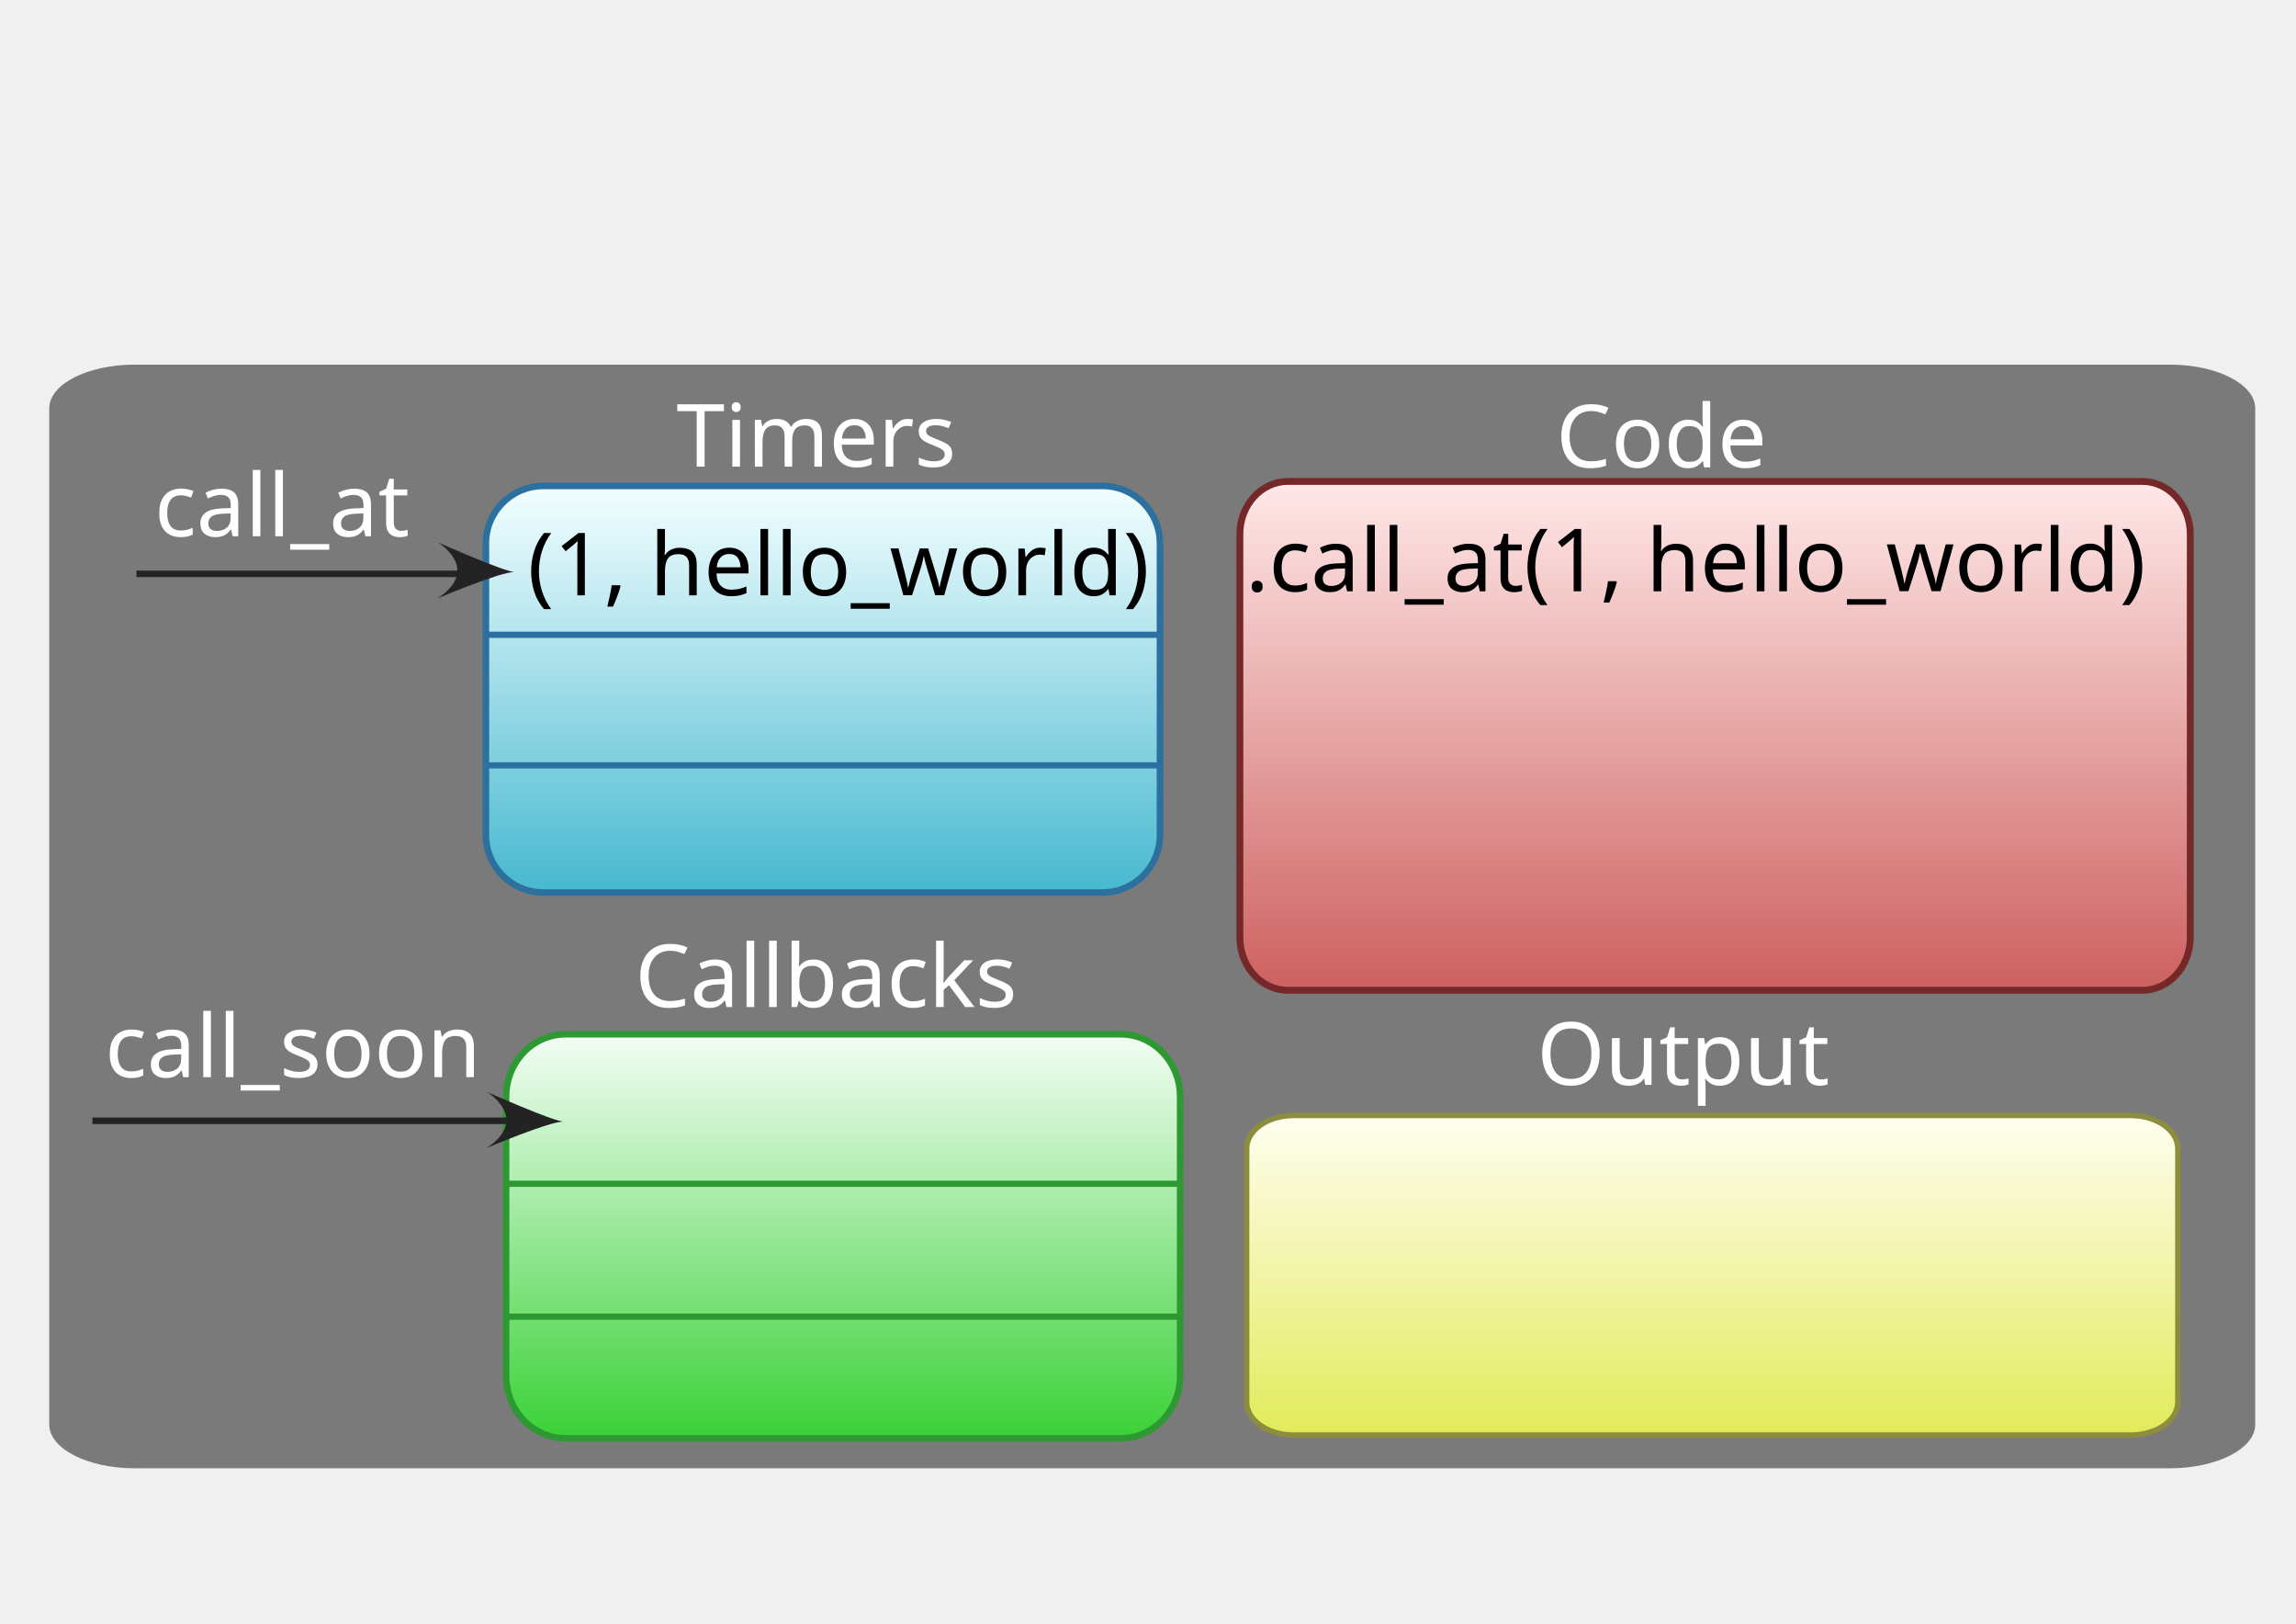
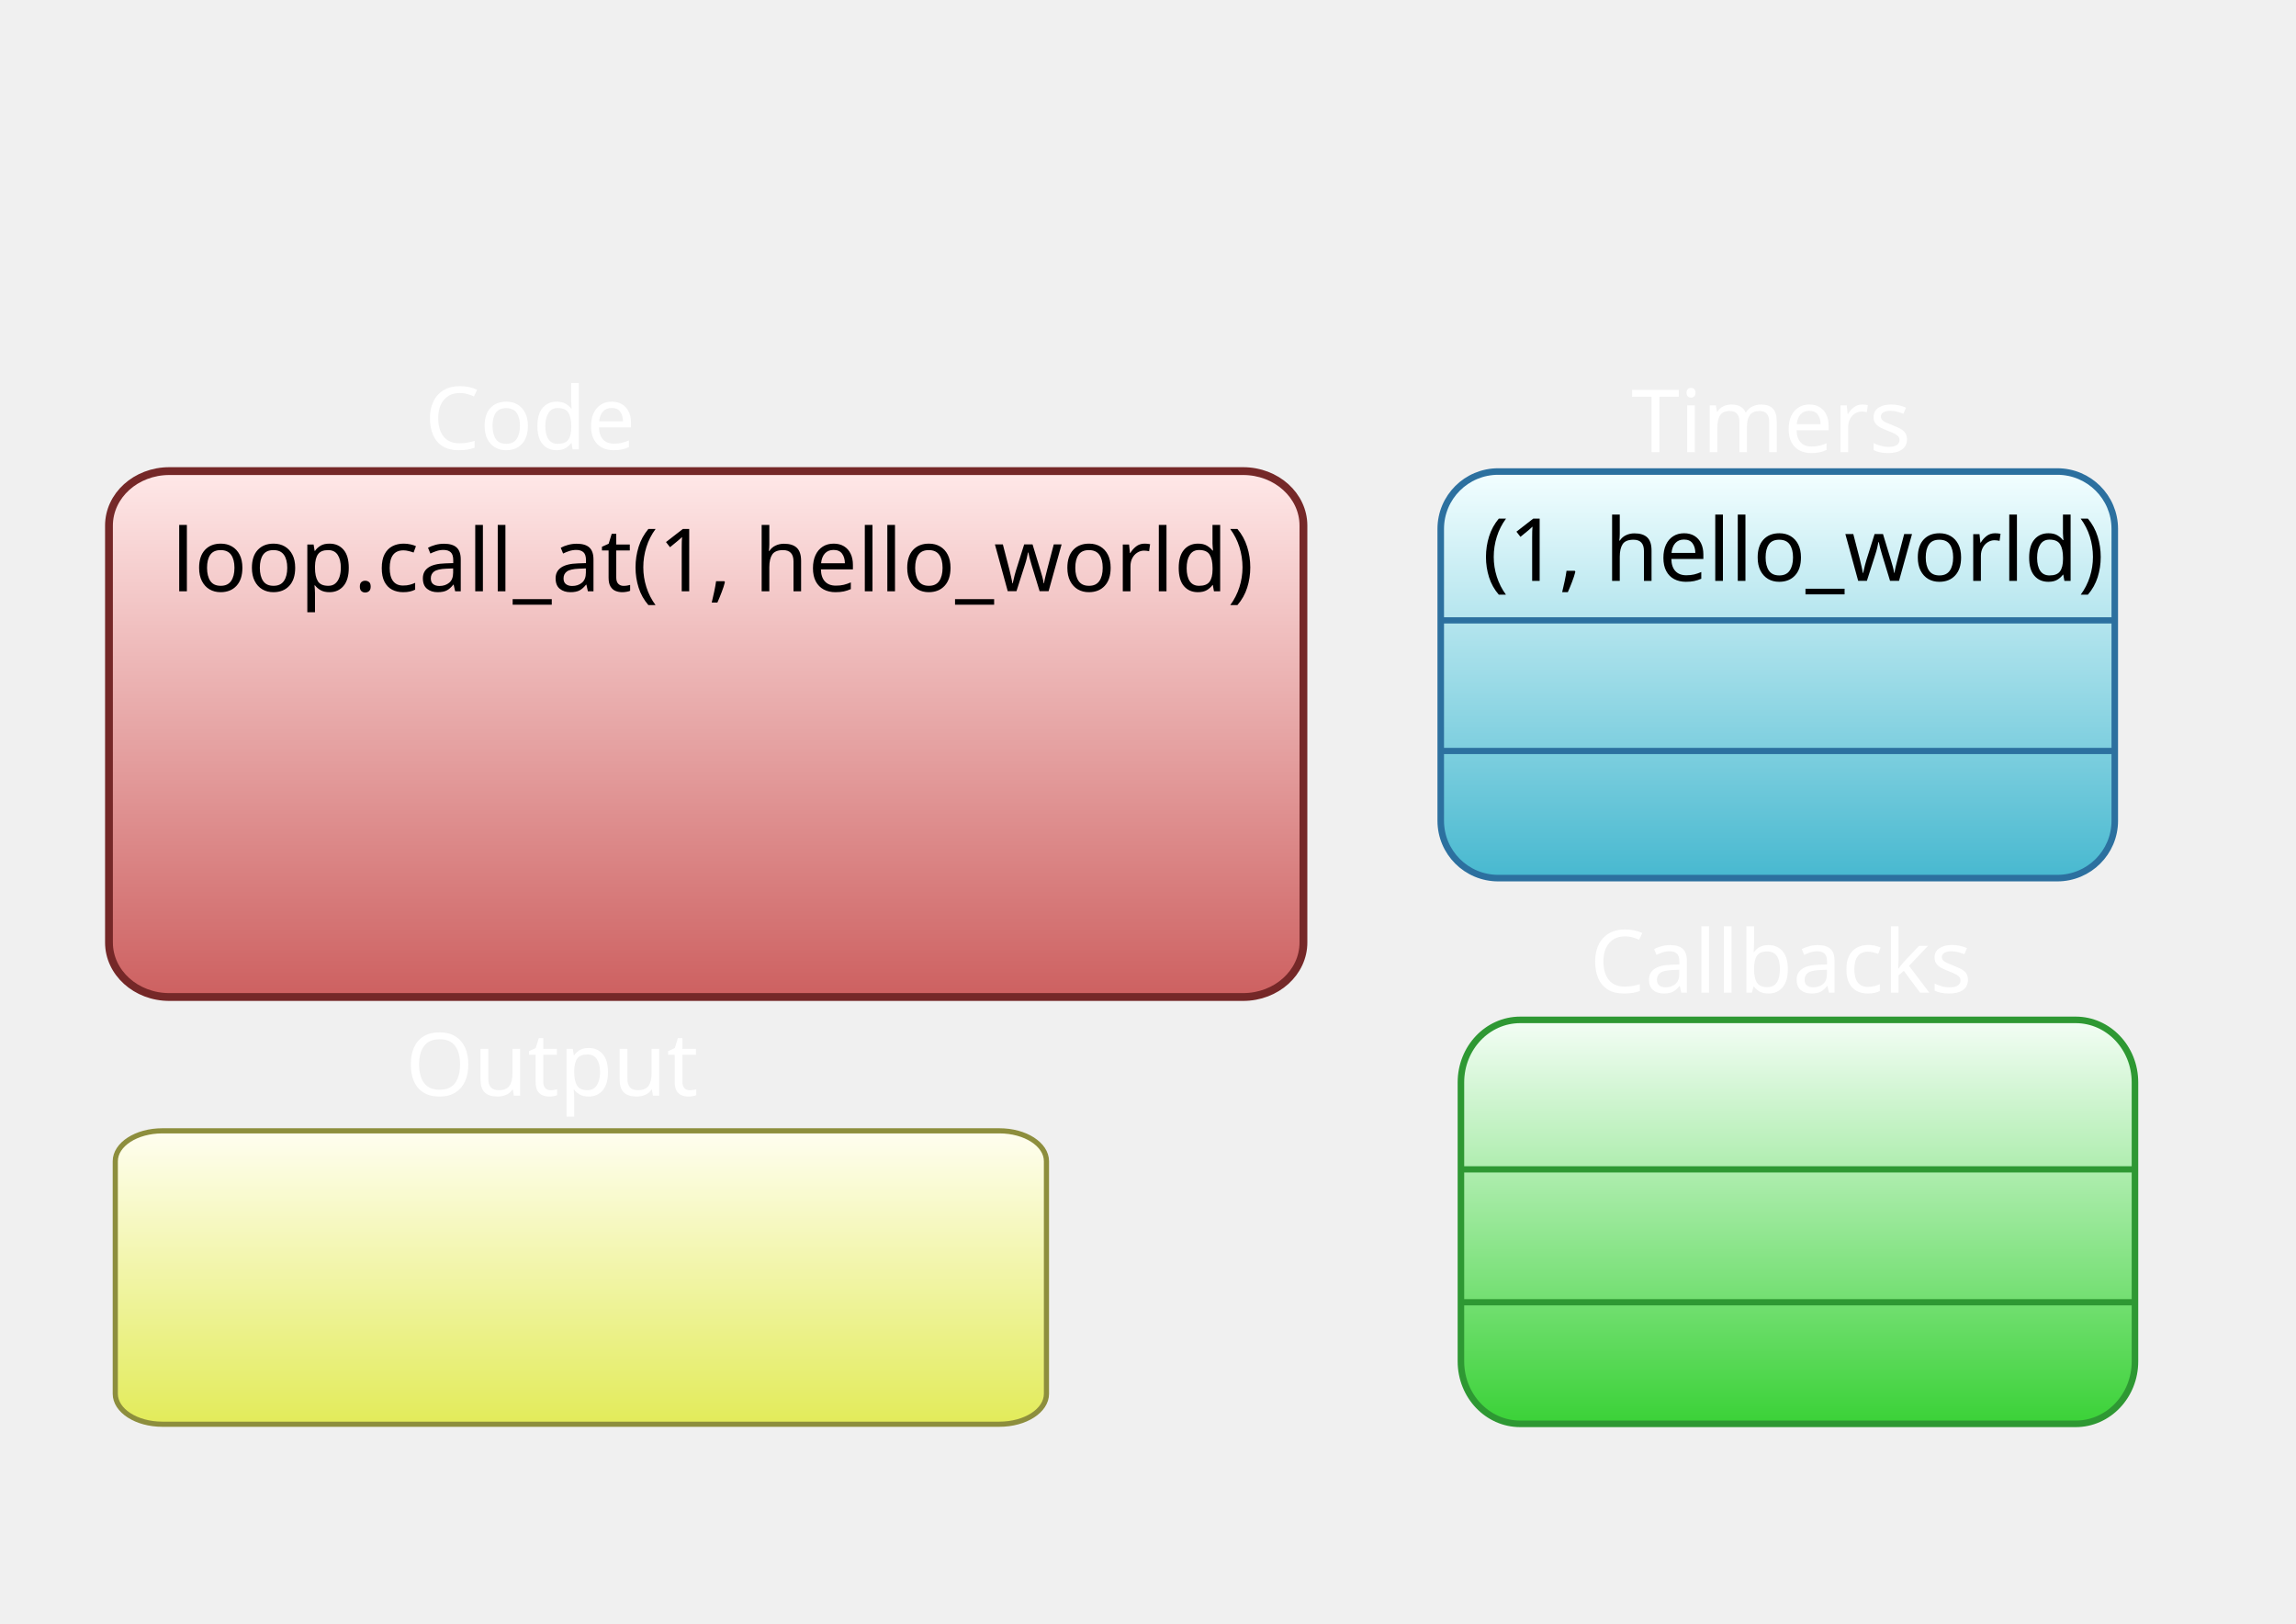
<svg xmlns="http://www.w3.org/2000/svg" xmlns:xlink="http://www.w3.org/1999/xlink" version="1.1" id="svg2" height="744.094" width="1052.362">
  <defs id="defs4">
    <linearGradient id="linearGradient12126">
      <stop style="stop-color:#ffe8e8;stop-opacity:1;" offset="0" id="stop12128" />
      <stop style="stop-color:#cd6060;stop-opacity:1;" offset="1" id="stop12130" />
    </linearGradient>
    <marker orient="auto" refY="0" refX="0" id="DotL" style="overflow:visible">
      <path id="path3982" d="m -2.5,-1 c 0,2.76 -2.24,5 -5,5 -2.76,0 -5,-2.24 -5,-5 0,-2.76 2.24,-5 5,-5 2.76,0 5,2.24 5,5 z" style="fill-rule:evenodd;stroke:#000000;stroke-width:1pt" transform="matrix(0.8,0,0,0.8,5.92,0.8)" />
    </marker>
    <marker id="RazorWire" refX="0" refY="0" orient="auto" style="overflow:visible">
      <path id="path4153" transform="scale(0.8,0.8)" style="fill:#808080;fill-opacity:1;fill-rule:evenodd;stroke:#000000;stroke-width:0.1pt" d="m 0.023,-0.74 0,1.438 -7.781,2.313 18.437,0 -7.187,-2.313 0,-1.438 7.25,-2.156 -18.469,0 7.75,2.156 z" />
    </marker>
    <marker orient="auto" refY="0" refX="0" id="Arrow2Lend" style="overflow:visible">
      <path id="path3942" style="fill-rule:evenodd;stroke-width:0.625;stroke-linejoin:round" d="M 8.719,4.034 -2.207,0.016 8.719,-4.002 c -1.745,2.372 -1.735,5.617 -6e-7,8.035 z" transform="matrix(-1.1,0,0,-1.1,-1.1,0)" />
    </marker>
    <marker orient="auto" refY="0" refX="0" id="Arrow1Lend" style="overflow:visible">
      <path id="path3924" d="M 0,0 5,-5 -12.5,0 5,5 0,0 z" style="fill-rule:evenodd;stroke:#000000;stroke-width:1pt" transform="matrix(-0.8,0,0,-0.8,-10,0)" />
    </marker>
    <linearGradient id="linearGradient3765">
      <stop id="stop3767" offset="0" style="stop-color:#f2feff;stop-opacity:1;" />
      <stop id="stop3769" offset="1" style="stop-color:#41b6ce;stop-opacity:1;" />
    </linearGradient>
    <linearGradient id="linearGradient3755">
      <stop style="stop-color:#b8f1f1;stop-opacity:1;" offset="0" id="stop3757" />
      <stop style="stop-color:#5ac5da;stop-opacity:1;" offset="1" id="stop3759" />
    </linearGradient>
    <linearGradient xlink:href="#linearGradient3765" id="linearGradient3761" x1="328.5" y1="172.362" x2="334.357" y2="552.362" gradientUnits="userSpaceOnUse" gradientTransform="matrix(0.6143788,0,0,0.4866711,176.4746,449.7801)" />
    <linearGradient xlink:href="#linearGradient3765-7" id="linearGradient3761-8" x1="328.5" y1="172.362" x2="334.357" y2="552.362" gradientUnits="userSpaceOnUse" gradientTransform="matrix(0.6143788,0,0,0.6431323,188.5043,-52.64542)" />
    <linearGradient id="linearGradient3765-7">
      <stop id="stop3767-4" offset="0" style="stop-color:#f2fdf4;stop-opacity:1;" />
      <stop id="stop3769-3" offset="1" style="stop-color:#3cd239;stop-opacity:1;" />
    </linearGradient>
-     <linearGradient y2="548.954" x2="328.5" y1="172.362" x1="328.5" gradientTransform="matrix(0.6143788,0,0,0.4835496,179.3103,700.2888)" gradientUnits="userSpaceOnUse" id="linearGradient5906" xlink:href="#linearGradient3765-7" />
+     <linearGradient y2="548.954" x2="328.5" y1="172.362" x1="328.5" gradientTransform="matrix(0.6143788,0,0,0.4835496,616.9479,693.683)" gradientUnits="userSpaceOnUse" id="linearGradient5906" xlink:href="#linearGradient3765-7" />
    <marker orient="auto" refY="0" refX="0" id="Arrow1Lend-4" style="overflow:visible">
      <path id="path3924-0" d="M 0,0 5,-5 -12.5,0 5,5 0,0 z" style="fill-rule:evenodd;stroke:#000000;stroke-width:1pt" transform="matrix(-0.8,0,0,-0.8,-10,0)" />
    </marker>
-     <linearGradient xlink:href="#linearGradient12126" id="linearGradient12140" x1="879.429" y1="523.279" x2="879.429" y2="707.26" gradientUnits="userSpaceOnUse" gradientTransform="matrix(0.9879375,0,0,1.26726,-50.06902,-133.7954)" />
+     <linearGradient xlink:href="#linearGradient12126" id="linearGradient12140" x1="879.429" y1="523.279" x2="879.429" y2="707.26" gradientUnits="userSpaceOnUse" gradientTransform="matrix(1.241627,0,0,1.309744,-727.1951,-160.746)" />
    <linearGradient xlink:href="#linearGradient12126-6" id="linearGradient12140-4" x1="879.429" y1="523.279" x2="883.507" y2="706.591" gradientUnits="userSpaceOnUse" gradientTransform="matrix(0.9957622,0,0,1.142415,-67.42616,-69.40973)" />
    <linearGradient id="linearGradient12126-6">
      <stop style="stop-color:#fffef0;stop-opacity:1;" offset="0" id="stop12128-6" />
      <stop style="stop-color:#e2eb59;stop-opacity:1;" offset="1" id="stop12130-1" />
    </linearGradient>
-     <linearGradient y2="707.709" x2="879.429" y1="523.279" x1="879.429" gradientTransform="matrix(0.9679421,0,0,0.7957865,-34.44364,403.3276)" gradientUnits="userSpaceOnUse" id="linearGradient12157" xlink:href="#linearGradient12126-6" />
+     <linearGradient y2="707.709" x2="879.429" y1="523.279" x1="879.429" gradientTransform="matrix(0.9679421,0,0,0.7306969,-553.0029,444.3878)" gradientUnits="userSpaceOnUse" id="linearGradient12157" xlink:href="#linearGradient12126-6" />
    <linearGradient xlink:href="#linearGradient3765-8" id="linearGradient3761-6" x1="328.5" y1="172.362" x2="334.357" y2="552.362" gradientUnits="userSpaceOnUse" gradientTransform="matrix(0.6143788,0,0,0.4866711,176.4746,449.7801)" />
    <linearGradient id="linearGradient3765-8">
      <stop id="stop3767-1" offset="0" style="stop-color:#f2feff;stop-opacity:1;" />
      <stop id="stop3769-0" offset="1" style="stop-color:#41b6ce;stop-opacity:1;" />
    </linearGradient>
-     <linearGradient y2="566.407" x2="328.5" y1="172.362" x1="328.5" gradientTransform="matrix(0.6143788,0,0,0.4866711,170.0564,448.4682)" gradientUnits="userSpaceOnUse" id="linearGradient12913" xlink:href="#linearGradient3765-8" />
+     <linearGradient y2="566.407" x2="328.5" y1="172.362" x1="328.5" gradientTransform="matrix(0.6143788,0,0,0.4866711,607.694,441.8624)" gradientUnits="userSpaceOnUse" id="linearGradient12913" xlink:href="#linearGradient3765-8" />
  </defs>
  <g id="layer1" transform="translate(0,-308.2677)">
-     <rect style="fill:#7a7a7a;fill-opacity:1;fill-rule:nonzero;stroke:none" id="rect7304" width="1011.113" height="505.758" x="22.56" y="475.371" rx="39.121" ry="20.051" />
-     <rect style="fill:url(#linearGradient5906);fill-opacity:1;fill-rule:nonzero;stroke:#2e9833;stroke-width:3;stroke-linecap:butt;stroke-linejoin:round;stroke-miterlimit:4;stroke-opacity:1;stroke-dasharray:none" id="rect2985-0" width="308.945" height="185.13" x="231.971" y="782.253" rx="27.17" ry="28.635" />
-     <path style="fill:none;stroke:#2e9833;stroke-width:2.852;stroke-linecap:butt;stroke-linejoin:miter;stroke-miterlimit:4;stroke-opacity:1;stroke-dasharray:none" d="m 232.678,850.754 181.913,0 126.647,0" id="path3858-99" />
-     <path style="fill:none;stroke:#2e9833;stroke-width:2.85;stroke-linecap:butt;stroke-linejoin:miter;stroke-miterlimit:4;stroke-opacity:1;stroke-dasharray:none" d="m 232.249,911.661 308.124,0" id="path3858-5-4" />
-     <text xml:space="preserve" style="font-size:40px;font-style:normal;font-variant:normal;font-weight:normal;font-stretch:normal;line-height:125%;letter-spacing:0px;word-spacing:0px;fill:#ffffff;fill-opacity:1;stroke:none;font-family:Comfortaa;-inkscape-font-specification:Comfortaa" x="291.049" y="769.771" id="text3771-4">
-       <tspan id="tspan3773-6" x="291.049" y="769.771">Callbacks</tspan>
+     <rect style="fill:url(#linearGradient5906);fill-opacity:1;fill-rule:nonzero;stroke:#2e9833;stroke-width:3;stroke-linecap:butt;stroke-linejoin:round;stroke-miterlimit:4;stroke-opacity:1;stroke-dasharray:none" id="rect2985-0" width="308.945" height="185.13" x="669.609" y="775.647" rx="27.17" ry="28.635" />
+     <path style="fill:none;stroke:#2e9833;stroke-width:2.852;stroke-linecap:butt;stroke-linejoin:miter;stroke-miterlimit:4;stroke-opacity:1;stroke-dasharray:none" d="m 670.315,844.148 181.913,0 126.647,0" id="path3858-99" />
+     <path style="fill:none;stroke:#2e9833;stroke-width:2.85;stroke-linecap:butt;stroke-linejoin:miter;stroke-miterlimit:4;stroke-opacity:1;stroke-dasharray:none" d="m 669.887,905.055 308.124,0" id="path3858-5-4" />
+     <text xml:space="preserve" style="font-size:40px;font-style:normal;font-variant:normal;font-weight:normal;font-stretch:normal;line-height:125%;letter-spacing:0px;word-spacing:0px;fill:#ffffff;fill-opacity:1;stroke:none;font-family:Comfortaa;-inkscape-font-specification:Comfortaa" x="728.687" y="763.165" id="text3771-4">
+       <tspan id="tspan3773-6" x="728.687" y="763.165">Callbacks</tspan>
    </text>
-     <text xml:space="preserve" style="font-size:40px;font-style:normal;font-weight:normal;line-height:125%;letter-spacing:0px;word-spacing:0px;fill:#ffffff;fill-opacity:1;stroke:none;font-family:Sans" x="48.114" y="801.898" id="text5865-5">
-       <tspan id="tspan5867-9" x="48.114" y="801.898" style="font-style:normal;font-variant:normal;font-weight:normal;font-stretch:normal;fill:#ffffff;fill-opacity:1;font-family:Comfortaa;-inkscape-font-specification:Comfortaa">call_soon</tspan>
+     <rect style="fill:url(#linearGradient12140);fill-opacity:1;fill-rule:nonzero;stroke:#752828;stroke-width:3.587;stroke-linecap:butt;stroke-linejoin:round;stroke-miterlimit:4;stroke-opacity:1;stroke-dasharray:none" id="rect11120-3" width="547.473" height="241.011" x="49.95" y="524.156" rx="27.669" ry="24.983" />
+     <text xml:space="preserve" style="font-size:40px;font-style:normal;font-weight:normal;line-height:125%;letter-spacing:0px;word-spacing:0px;fill:#ffffff;fill-opacity:1;stroke:none;font-family:Sans" x="194.629" y="514.182" id="text5865-6-8-9">
+       <tspan x="194.629" y="514.182" style="font-style:normal;font-variant:normal;font-weight:normal;font-stretch:normal;fill:#ffffff;fill-opacity:1;font-family:Comfortaa;-inkscape-font-specification:Comfortaa" id="tspan11114-1">Code</tspan>
    </text>
-     <path style="fill:#faff4f;fill-opacity:1;fill-rule:nonzero;stroke:#232323;stroke-width:3;stroke-linecap:butt;stroke-linejoin:round;stroke-miterlimit:4;stroke-opacity:1;stroke-dasharray:none;marker-end:none" d="m 42.369,821.892 197.847,0" id="path5299-9" />
-     <path style="fill:#232323;fill-opacity:1;fill-rule:nonzero;stroke:none" d="m 223.134,808.657 c 0,0 29.705,13.182 35.206,13.65 -5.698,-0.468 -35.335,12.068 -35.335,12.068 20.433,-13.571 0.129,-25.719 0.129,-25.719 z" id="path7308-2" />
-     <rect style="fill:url(#linearGradient12140);fill-opacity:1;fill-rule:nonzero;stroke:#752828;stroke-width:3.147;stroke-linecap:butt;stroke-linejoin:round;stroke-miterlimit:4;stroke-opacity:1;stroke-dasharray:none" id="rect11120-3" width="435.613" height="233.194" x="568.29" y="528.89" rx="22.015" ry="24.172" />
-     <text xml:space="preserve" style="font-size:40px;font-style:normal;font-weight:normal;line-height:125%;letter-spacing:0px;word-spacing:0px;fill:#ffffff;fill-opacity:1;stroke:none;font-family:Sans" x="713.188" y="522.439" id="text5865-6-8-9">
-       <tspan x="713.188" y="522.439" style="font-style:normal;font-variant:normal;font-weight:normal;font-stretch:normal;fill:#ffffff;fill-opacity:1;font-family:Comfortaa;-inkscape-font-specification:Comfortaa" id="tspan11114-1">Code</tspan>
+     <text xml:space="preserve" style="font-size:40px;font-style:normal;font-weight:normal;line-height:125%;letter-spacing:0px;word-spacing:0px;fill:#000000;fill-opacity:1;stroke:none;font-family:Sans" x="78.734" y="579.243" id="text5865-6">
+       <tspan x="78.734" y="579.243" style="font-style:normal;font-variant:normal;font-weight:normal;font-stretch:normal;fill:#000000;fill-opacity:1;font-family:Comfortaa;-inkscape-font-specification:Comfortaa" id="tspan13369">loop.call_at(1, hello_world)</tspan>
    </text>
-     <text xml:space="preserve" style="font-size:40px;font-style:normal;font-weight:normal;line-height:125%;letter-spacing:0px;word-spacing:0px;fill:#000000;fill-opacity:1;stroke:none;font-family:Sans" x="570.87" y="579.243" id="text5865-6">
-       <tspan x="570.87" y="579.243" style="font-style:normal;font-variant:normal;font-weight:normal;font-stretch:normal;fill:#000000;fill-opacity:1;font-family:Comfortaa;-inkscape-font-specification:Comfortaa" id="tspan13369">.call_at(1, hello_world)</tspan>
+     <rect style="fill:url(#linearGradient12157);fill-opacity:1;fill-rule:nonzero;stroke:#8d8e3d;stroke-width:2.366;stroke-linecap:butt;stroke-linejoin:round;stroke-miterlimit:4;stroke-opacity:1;stroke-dasharray:none" id="rect11120-3-8" width="426.796" height="134.458" x="52.841" y="826.49" rx="21.57" ry="13.938" />
+     <text xml:space="preserve" style="font-size:40px;font-style:normal;font-weight:normal;line-height:125%;letter-spacing:0px;word-spacing:0px;fill:#ffffff;fill-opacity:1;stroke:none;font-family:Sans" x="185.857" y="810.378" id="text5865-6-8-9-4">
+       <tspan x="185.857" y="810.378" style="font-style:normal;font-variant:normal;font-weight:normal;font-stretch:normal;fill:#ffffff;fill-opacity:1;font-family:Comfortaa;-inkscape-font-specification:Comfortaa" id="tspan11114-1-1">Output</tspan>
    </text>
-     <rect style="fill:url(#linearGradient12157);fill-opacity:1;fill-rule:nonzero;stroke:#8d8e3d;stroke-width:2.469;stroke-linecap:butt;stroke-linejoin:round;stroke-miterlimit:4;stroke-opacity:1;stroke-dasharray:none" id="rect11120-3-8" width="426.796" height="146.436" x="571.4" y="819.467" rx="21.57" ry="15.179" />
-     <text xml:space="preserve" style="font-size:40px;font-style:normal;font-weight:normal;line-height:125%;letter-spacing:0px;word-spacing:0px;fill:#ffffff;fill-opacity:1;stroke:none;font-family:Sans" x="704.417" y="805.424" id="text5865-6-8-9-4">
-       <tspan x="704.417" y="805.424" style="font-style:normal;font-variant:normal;font-weight:normal;font-stretch:normal;fill:#ffffff;fill-opacity:1;font-family:Comfortaa;-inkscape-font-specification:Comfortaa" id="tspan11114-1-1">Output</tspan>
+     <rect style="fill:url(#linearGradient12913);fill-opacity:1;fill-rule:nonzero;stroke:#2c709f;stroke-width:3;stroke-linecap:butt;stroke-linejoin:round;stroke-miterlimit:4;stroke-opacity:1;stroke-dasharray:none" id="rect2985" width="308.945" height="186.326" x="660.355" y="524.356" rx="26.345" ry="26.289" />
+     <text xml:space="preserve" style="font-size:40px;font-style:normal;font-variant:normal;font-weight:normal;font-stretch:normal;line-height:125%;letter-spacing:0px;word-spacing:0px;fill:#ffffff;fill-opacity:1;stroke:none;font-family:Comfortaa;-inkscape-font-specification:Comfortaa" x="747.657" y="515.489" id="text3771">
+       <tspan id="tspan3773" x="747.657" y="515.489">Timers</tspan>
    </text>
-     <rect style="fill:url(#linearGradient12913);fill-opacity:1;fill-rule:nonzero;stroke:#2c709f;stroke-width:3;stroke-linecap:butt;stroke-linejoin:round;stroke-miterlimit:4;stroke-opacity:1;stroke-dasharray:none" id="rect2985" width="308.945" height="186.326" x="222.717" y="530.961" rx="26.345" ry="26.289" />
-     <text xml:space="preserve" style="font-size:40px;font-style:normal;font-variant:normal;font-weight:normal;font-stretch:normal;line-height:125%;letter-spacing:0px;word-spacing:0px;fill:#ffffff;fill-opacity:1;stroke:none;font-family:Comfortaa;-inkscape-font-specification:Comfortaa" x="310.019" y="522.095" id="text3771">
-       <tspan id="tspan3773" x="310.019" y="522.095">Timers</tspan>
-     </text>
-     <path style="fill:#faff4f;fill-opacity:1;fill-rule:nonzero;stroke:#232323;stroke-width:3;stroke-linecap:butt;stroke-linejoin:round;stroke-miterlimit:4;stroke-opacity:1;stroke-dasharray:none;marker-end:none" d="m 62.545,571.246 163.434,0" id="path5299" />
-     <text xml:space="preserve" style="font-size:40px;font-style:normal;font-weight:normal;line-height:125%;letter-spacing:0px;word-spacing:0px;fill:#ffffff;fill-opacity:1;stroke:none;font-family:Sans" x="70.795" y="554.023" id="text5865">
-       <tspan id="tspan5867" x="70.795" y="554.023" style="font-style:normal;font-variant:normal;font-weight:normal;font-stretch:normal;fill:#ffffff;fill-opacity:1;font-family:Comfortaa;-inkscape-font-specification:Comfortaa">call_at</tspan>
-     </text>
-     <path style="fill:none;stroke:#2c709f;stroke-width:2.849;stroke-linecap:butt;stroke-linejoin:miter;stroke-miterlimit:4;stroke-opacity:1;stroke-dasharray:none" d="m 223.249,659.018 307.998,0" id="path3858" />
-     <path style="fill:none;stroke:#2c709f;stroke-width:2.853;stroke-linecap:butt;stroke-linejoin:miter;stroke-miterlimit:4;stroke-opacity:1;stroke-dasharray:none" d="m 222.494,599.169 308.85,0" id="path3858-0" />
-     <path style="fill:#232323;fill-opacity:1;fill-rule:nonzero;stroke:none" d="m 200.642,556.79 c 0,0 29.705,13.182 35.206,13.65 -5.698,-0.468 -35.335,12.068 -35.335,12.068 20.433,-13.571 0.129,-25.719 0.129,-25.719 z" id="path7308-2-0" />
-     <text xml:space="preserve" style="font-size:40px;font-style:normal;font-variant:normal;font-weight:normal;font-stretch:normal;line-height:125%;letter-spacing:0px;word-spacing:0px;fill:#000000;fill-opacity:1;stroke:none;font-family:Comfortaa;-inkscape-font-specification:Comfortaa" x="241.857" y="581.092" id="text3771-8">
-       <tspan id="tspan3773-0" x="241.857" y="581.092">(1, hello_world)</tspan>
+     <path style="fill:none;stroke:#2c709f;stroke-width:2.849;stroke-linecap:butt;stroke-linejoin:miter;stroke-miterlimit:4;stroke-opacity:1;stroke-dasharray:none" d="m 660.886,652.412 307.998,0" id="path3858" />
+     <path style="fill:none;stroke:#2c709f;stroke-width:2.853;stroke-linecap:butt;stroke-linejoin:miter;stroke-miterlimit:4;stroke-opacity:1;stroke-dasharray:none" d="m 660.132,592.563 308.85,0" id="path3858-0" />
+     <text xml:space="preserve" style="font-size:40px;font-style:normal;font-variant:normal;font-weight:normal;font-stretch:normal;line-height:125%;letter-spacing:0px;word-spacing:0px;fill:#000000;fill-opacity:1;stroke:none;font-family:Comfortaa;-inkscape-font-specification:Comfortaa" x="679.494" y="574.486" id="text3771-8">
+       <tspan id="tspan3773-0" x="679.494" y="574.486">(1, hello_world)</tspan>
    </text>
  </g>
</svg>
